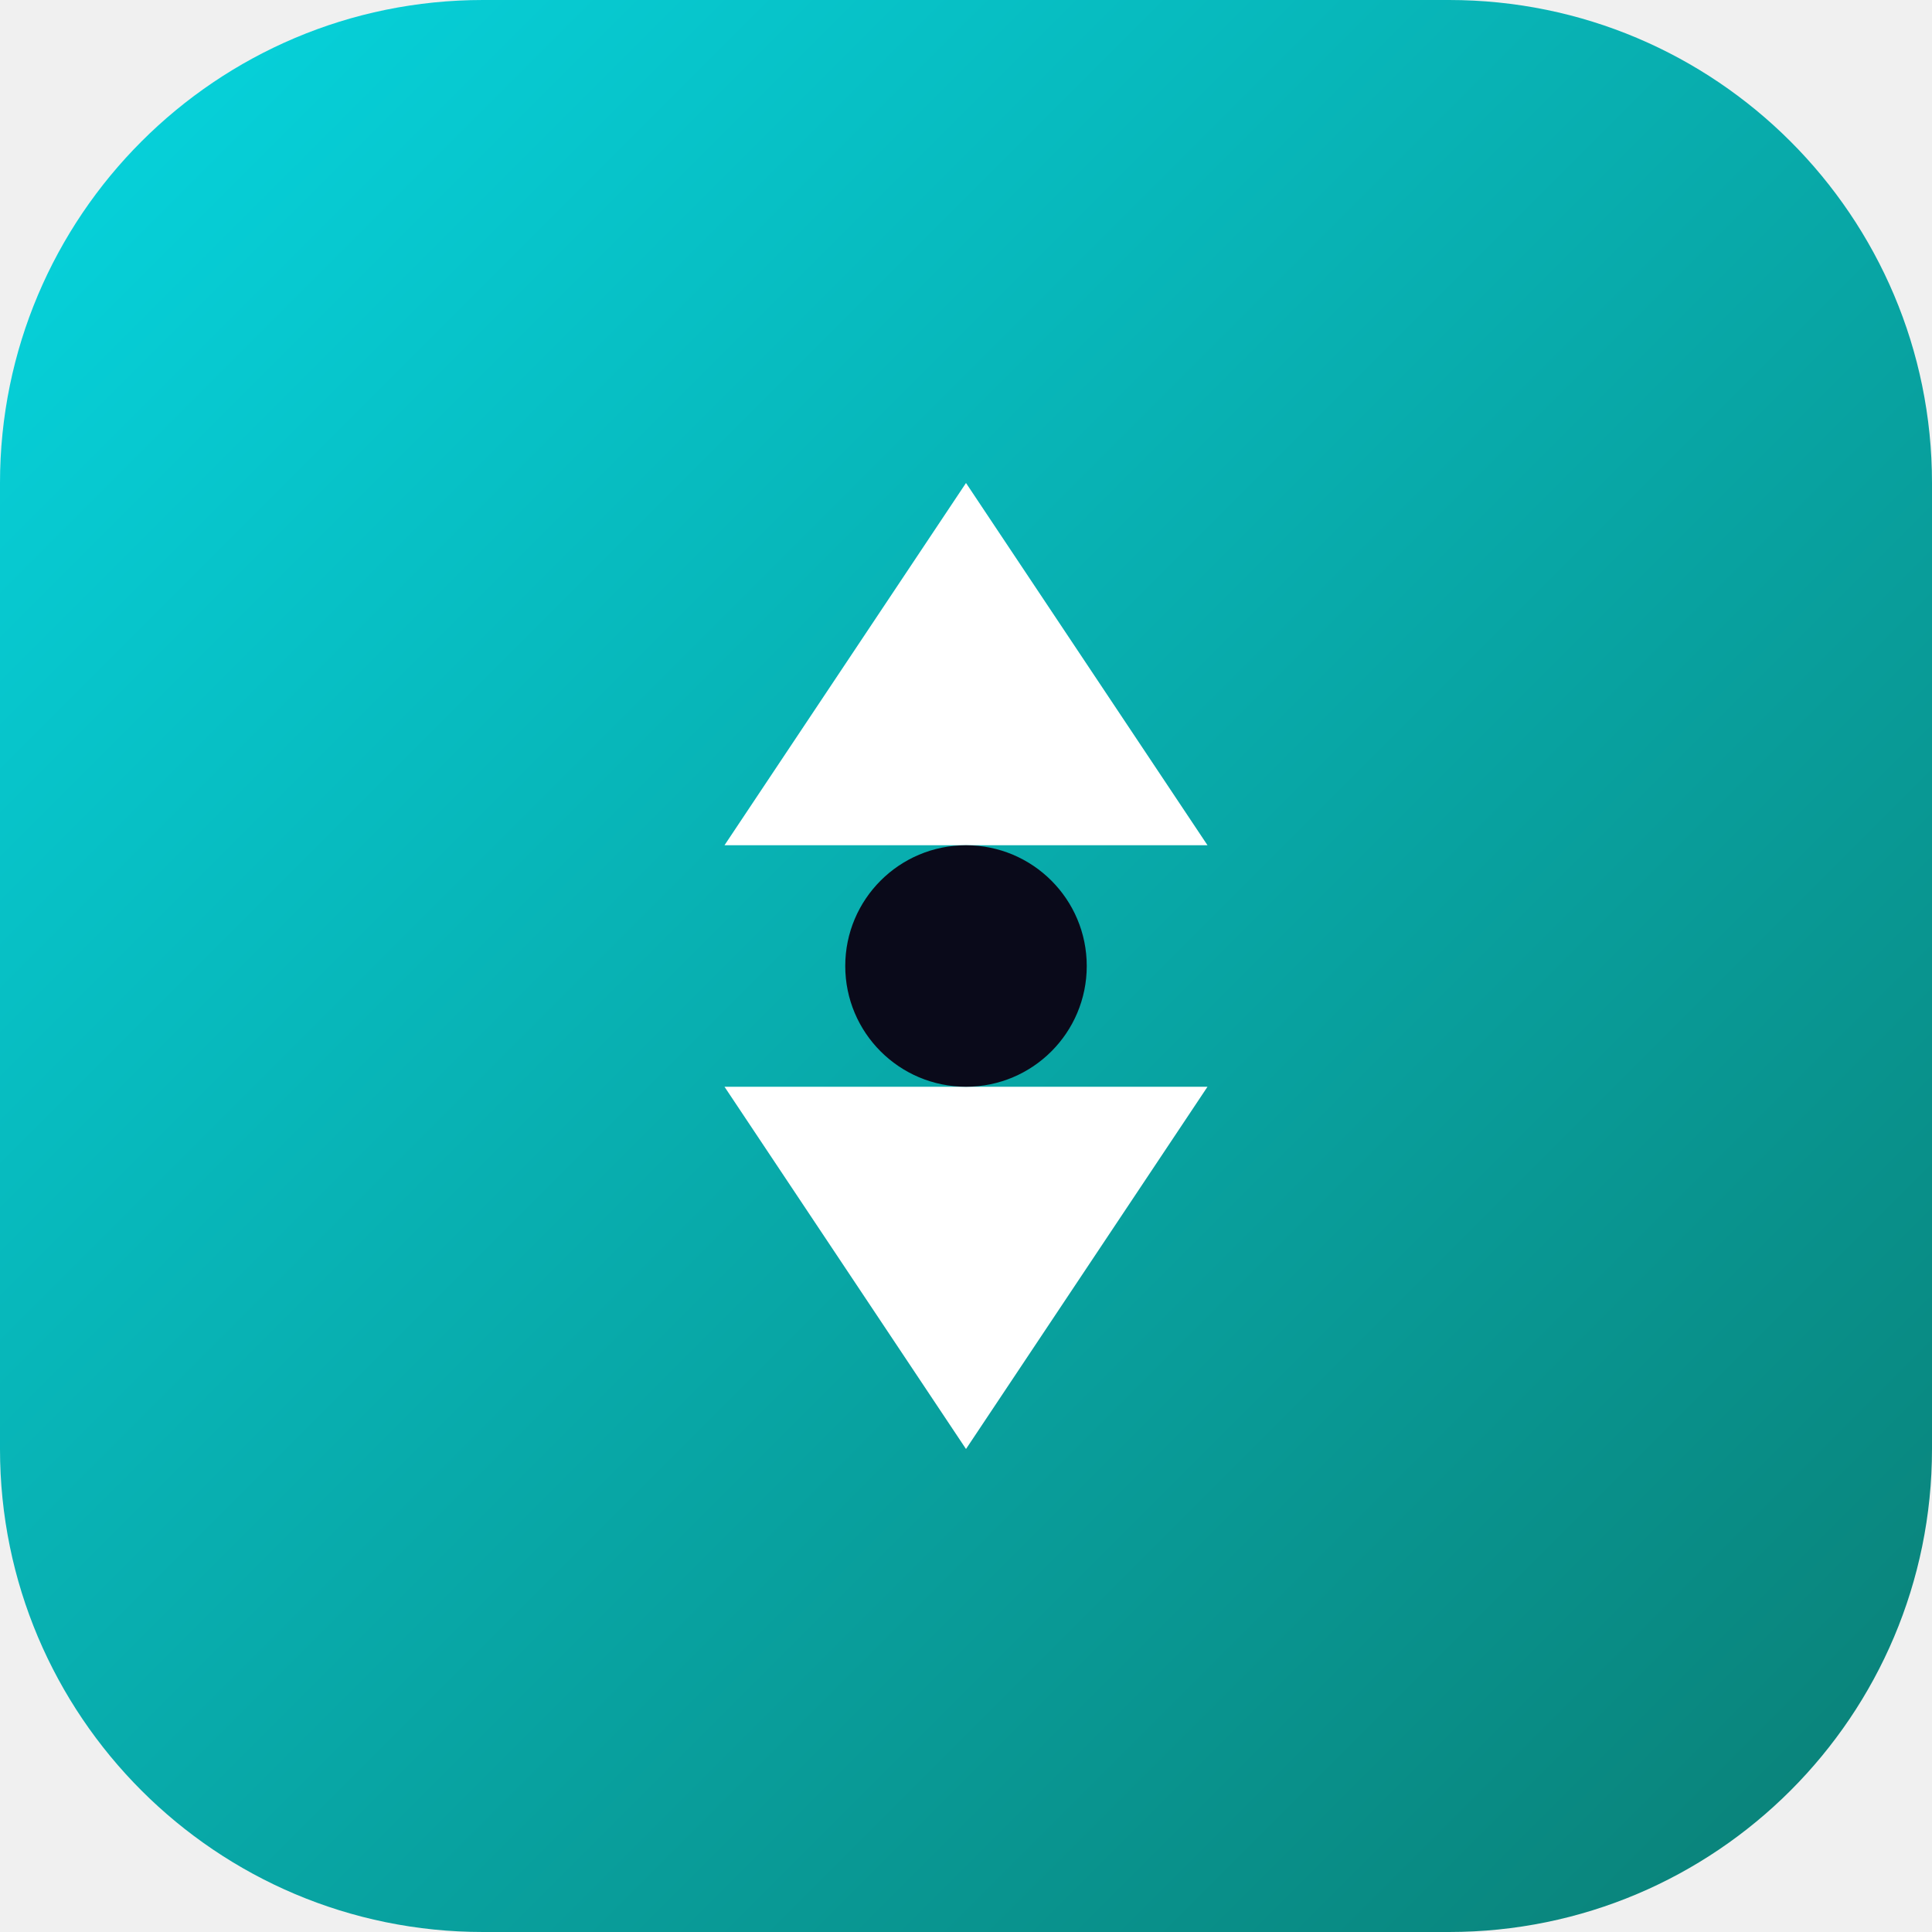
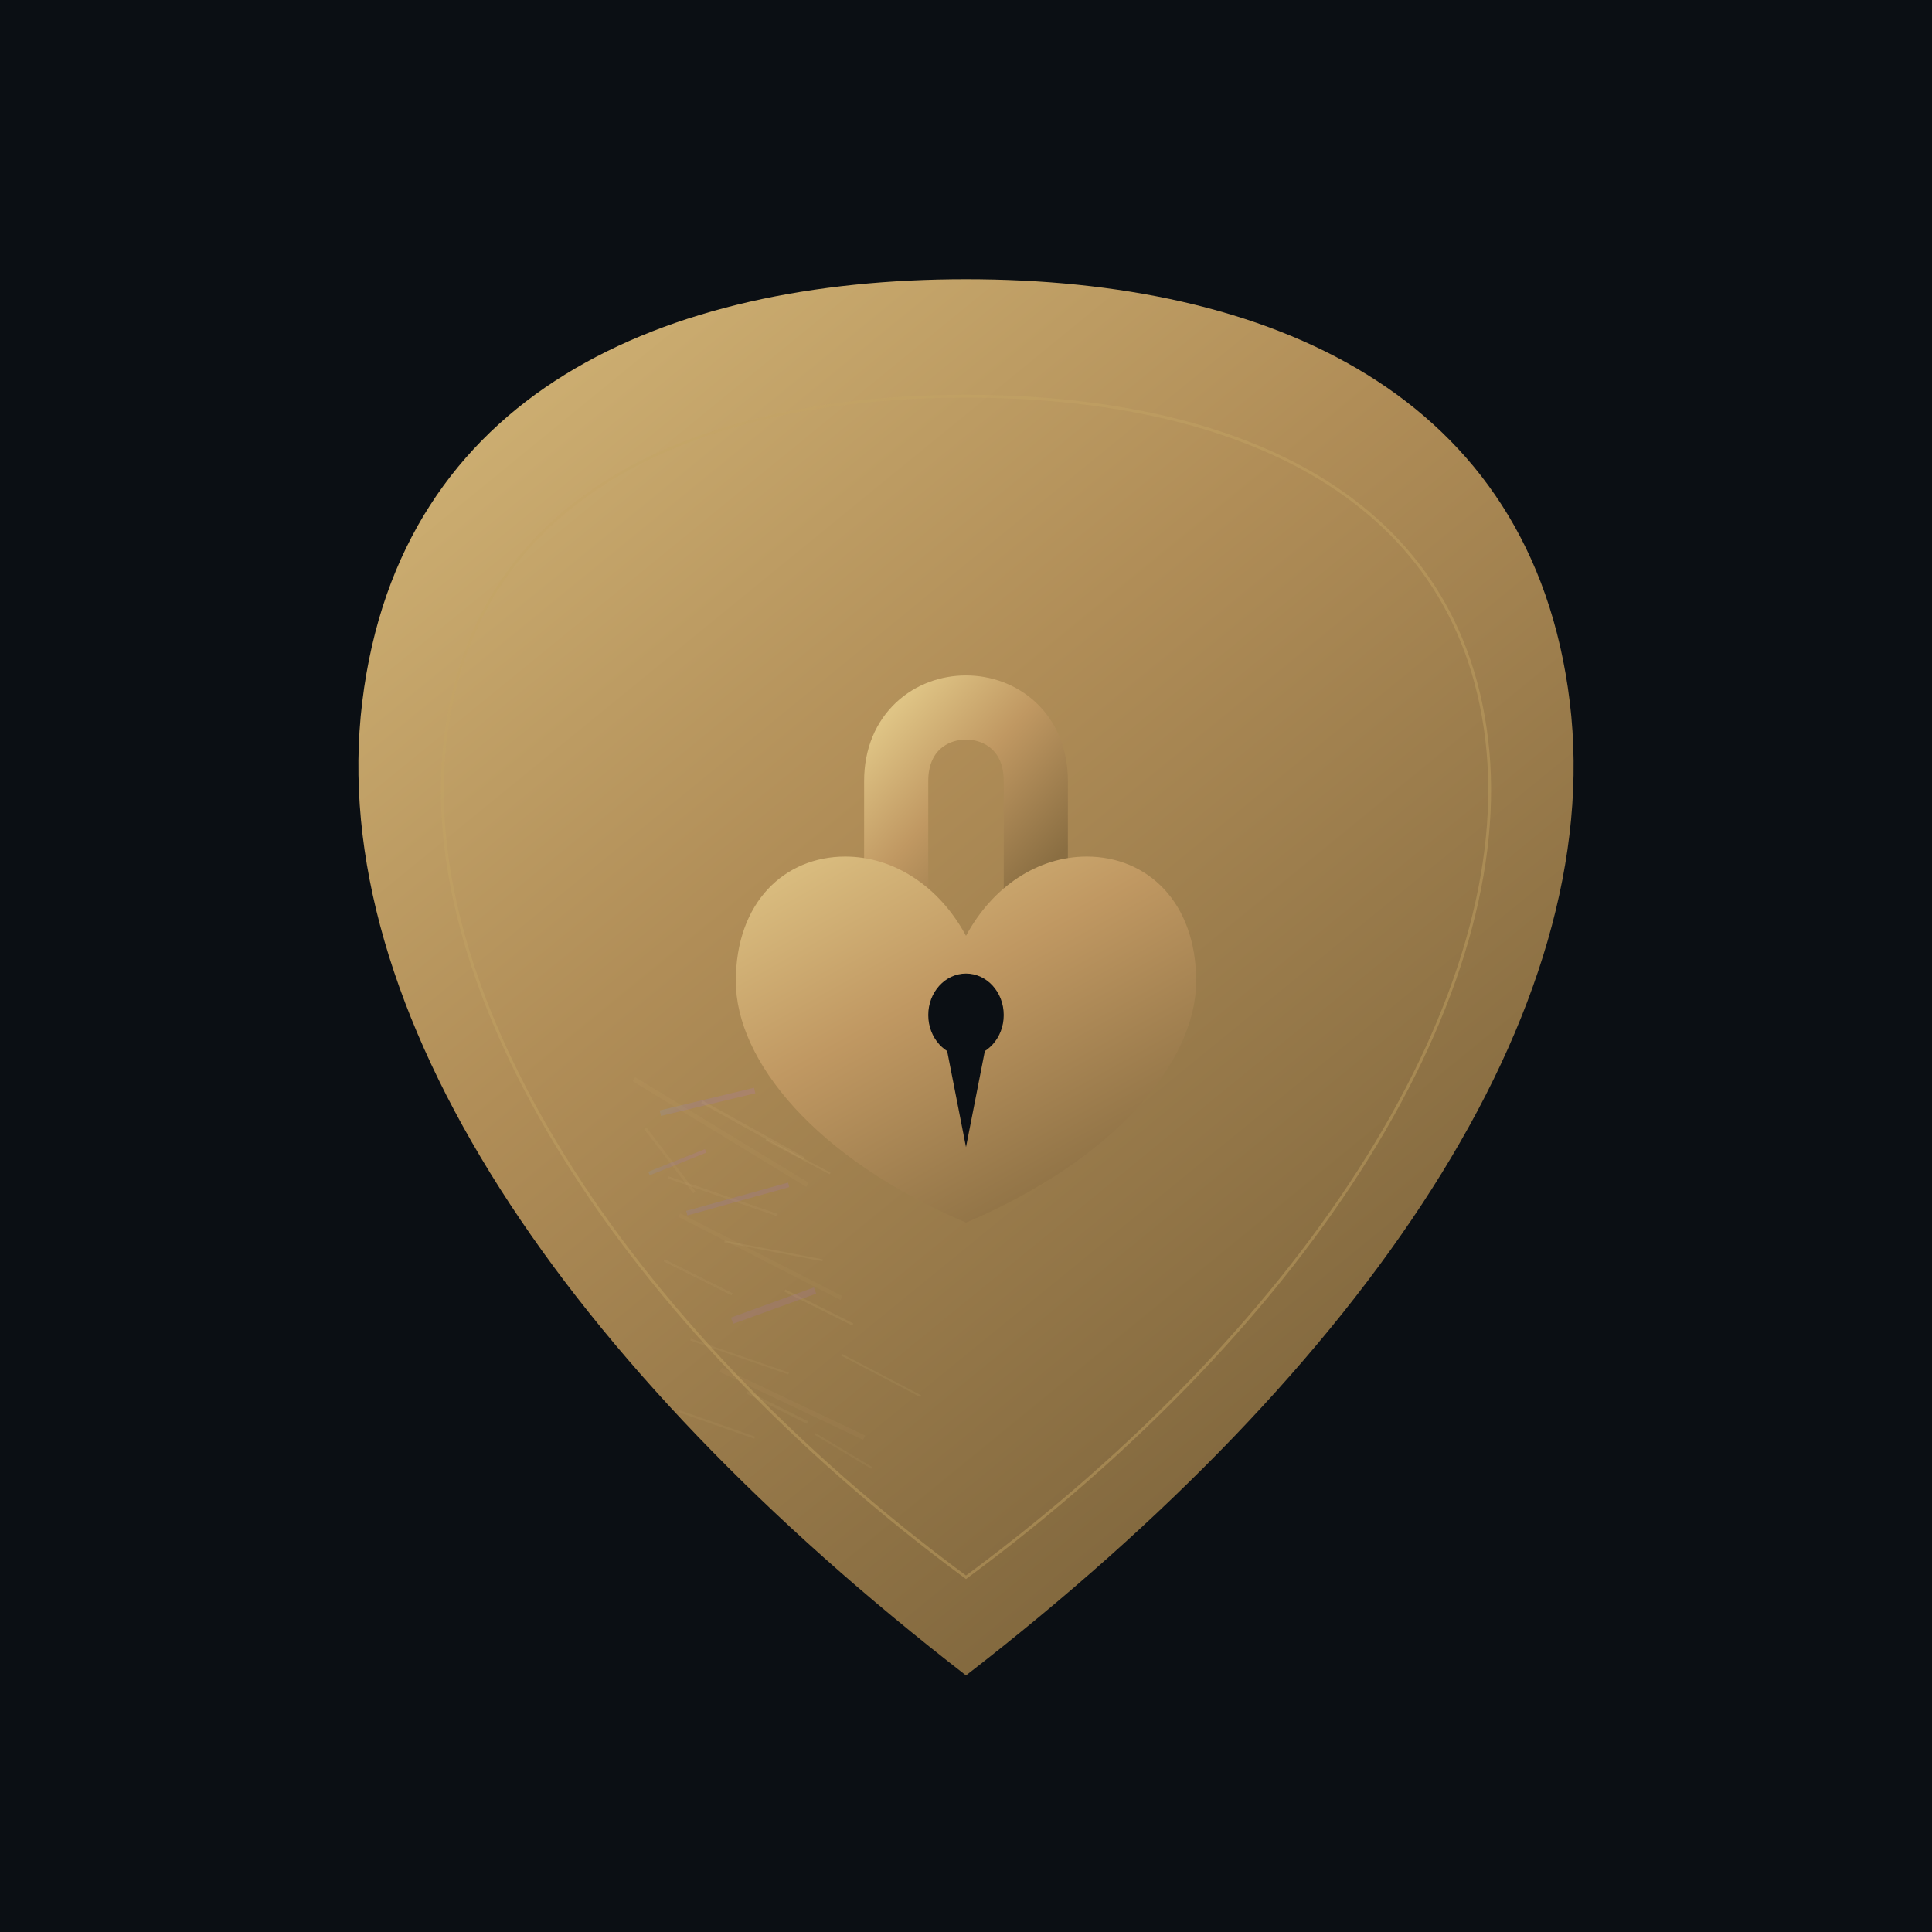
- <svg xmlns="http://www.w3.org/2000/svg" width="32" height="32" viewBox="0 0 32 32" fill="none">
-   <rect width="32" height="32" rx="8" fill="url(#gradient)" />
-   <path d="M16 8L20 14H12L16 8Z" fill="white" />
-   <path d="M12 18L16 24L20 18H12Z" fill="white" />
-   <circle cx="16" cy="16" r="2" fill="#0a0a1a" />
+ <svg xmlns="http://www.w3.org/2000/svg" viewBox="0 0 1024 1024" width="1024" height="1024" role="img" aria-label="Secure Pride — Heart-Lock Shield">
  <defs>
-     <linearGradient id="gradient" x1="0" y1="0" x2="32" y2="32" gradientUnits="userSpaceOnUse">
-       <stop offset="0%" stop-color="#06d6e0" />
-       <stop offset="100%" stop-color="#0a7e74" />
+     <linearGradient id="brass-shield" x1="0%" y1="0%" x2="70%" y2="100%" gradientUnits="objectBoundingBox">
+       <stop offset="0%" stop-color="#D6B97A" />
+       <stop offset="45%" stop-color="#B08D57" />
+       <stop offset="100%" stop-color="#7A623A" />
    </linearGradient>
+     <linearGradient id="brass-lock" x1="0%" y1="0%" x2="70%" y2="100%" gradientUnits="objectBoundingBox">
+       <stop offset="0%" stop-color="#DFC485" />
+       <stop offset="45%" stop-color="#C09862" />
+       <stop offset="100%" stop-color="#8A6E42" />
+     </linearGradient>
+     <linearGradient id="prism-a" x1="0%" y1="0%" x2="100%" y2="30%" gradientUnits="objectBoundingBox">
+       <stop offset="0%" stop-color="#6FE7FF" />
+       <stop offset="50%" stop-color="#8A6CFF" />
+       <stop offset="100%" stop-color="#C86BFF" />
+     </linearGradient>
+     <linearGradient id="prism-b" x1="10%" y1="0%" x2="100%" y2="60%" gradientUnits="objectBoundingBox">
+       <stop offset="0%" stop-color="#6FE7FF" />
+       <stop offset="50%" stop-color="#8A6CFF" />
+       <stop offset="100%" stop-color="#C86BFF" />
+     </linearGradient>
+     <linearGradient id="prism-c" x1="0%" y1="20%" x2="90%" y2="100%" gradientUnits="objectBoundingBox">
+       <stop offset="0%" stop-color="#8A6CFF" />
+       <stop offset="100%" stop-color="#C86BFF" />
+     </linearGradient>
+     <clipPath id="shield-clip">
+       <path d="M 512,148 C 672,148 812,208 832,372 C 852,536 724,724 512,888 C 300,724 172,536 192,372 C 212,208 352,148 512,148 Z" />
+     </clipPath>
  </defs>
+   <rect id="base-field" width="1024" height="1024" fill="#0B0F14" />
+   <g id="shield-structure">
+     <path id="shield-outer" d="M 512,148          C 672,148 812,208 832,372          C 852,536 724,724 512,888          C 300,724 172,536 192,372          C 212,208 352,148 512,148          Z" fill="url(#brass-shield)" />
+     <path id="shield-inner-frame" d="M 512,210          C 648,210 772,258 788,392          C 804,526 696,700 512,836          C 328,700 220,526 236,392          C 252,258 376,210 512,210          Z" fill="none" stroke="#C4A464" stroke-width="1.5" opacity="0.45" />
+   </g>
+   <g id="heart-lock-core" clip-path="url(#shield-clip)">
+     <path id="shackle" d="M 475,492 L 475,414 C 475,362 549,362 549,414 L 549,492" fill="none" stroke="url(#brass-lock)" stroke-width="34" stroke-linecap="round" stroke-linejoin="round" />
+     <path id="heart-body" d="M 512,648          C 432,614 390,562 390,520          C 390,478 416,454 448,454          C 474,454 498,470 512,496          C 526,470 550,454 576,454          C 608,454 634,478 634,520          C 634,562 592,614 512,648          Z" fill="url(#brass-lock)" />
+     <ellipse id="keyhole-circle" cx="512" cy="538" rx="20" ry="22" fill="#0B0F14" />
+     <path id="keyhole-tab" d="M 502,557 L 512,608 L 522,557 Z" fill="#0B0F14" />
+   </g>
+   <g id="abrasion-light-system" clip-path="url(#shield-clip)">
+     <g id="abrasion-system">
+       <line x1="372" y1="584" x2="426" y2="614" stroke="#E6C98A" stroke-width="1.5" opacity="0.09" />
+       <line x1="354" y1="624" x2="412" y2="644" stroke="#E6C98A" stroke-width="1.2" opacity="0.07" />
+       <line x1="384" y1="658" x2="436" y2="668" stroke="#E6C98A" stroke-width="1.0" opacity="0.08" />
+       <line x1="342" y1="598" x2="368" y2="632" stroke="#E6C98A" stroke-width="1.5" opacity="0.06" />
+       <line x1="416" y1="684" x2="452" y2="702" stroke="#E6C98A" stroke-width="1.2" opacity="0.09" />
+       <line x1="366" y1="710" x2="418" y2="728" stroke="#E6C98A" stroke-width="1.0" opacity="0.07" />
+       <line x1="396" y1="738" x2="428" y2="754" stroke="#E6C98A" stroke-width="1.5" opacity="0.06" />
+       <line x1="446" y1="718" x2="488" y2="740" stroke="#E6C98A" stroke-width="1.0" opacity="0.08" />
+       <line x1="352" y1="668" x2="388" y2="686" stroke="#E6C98A" stroke-width="1.2" opacity="0.07" />
+       <line x1="406" y1="604" x2="440" y2="622" stroke="#E6C98A" stroke-width="1.0" opacity="0.09" />
+       <line x1="360" y1="748" x2="400" y2="762" stroke="#E6C98A" stroke-width="1.2" opacity="0.06" />
+       <line x1="432" y1="760" x2="462" y2="778" stroke="#E6C98A" stroke-width="1.0" opacity="0.07" />
+       <line x1="336" y1="572" x2="428" y2="628" stroke="#E6C98A" stroke-width="2.5" opacity="0.05" />
+       <line x1="360" y1="644" x2="446" y2="688" stroke="#E6C98A" stroke-width="2.2" opacity="0.04" />
+       <line x1="382" y1="726" x2="458" y2="762" stroke="#E6C98A" stroke-width="2.5" opacity="0.05" />
+     </g>
+     <g id="prism-capture">
+       <line x1="350" y1="590" x2="400" y2="578" stroke="url(#prism-a)" stroke-width="3.0" opacity="0.14" />
+       <line x1="364" y1="643" x2="418" y2="628" stroke="url(#prism-b)" stroke-width="2.5" opacity="0.14" />
+       <line x1="388" y1="700" x2="432" y2="684" stroke="url(#prism-c)" stroke-width="3.5" opacity="0.12" />
+       <line x1="344" y1="622" x2="374" y2="610" stroke="url(#prism-a)" stroke-width="2.0" opacity="0.13" />
+     </g>
+   </g>
</svg>
